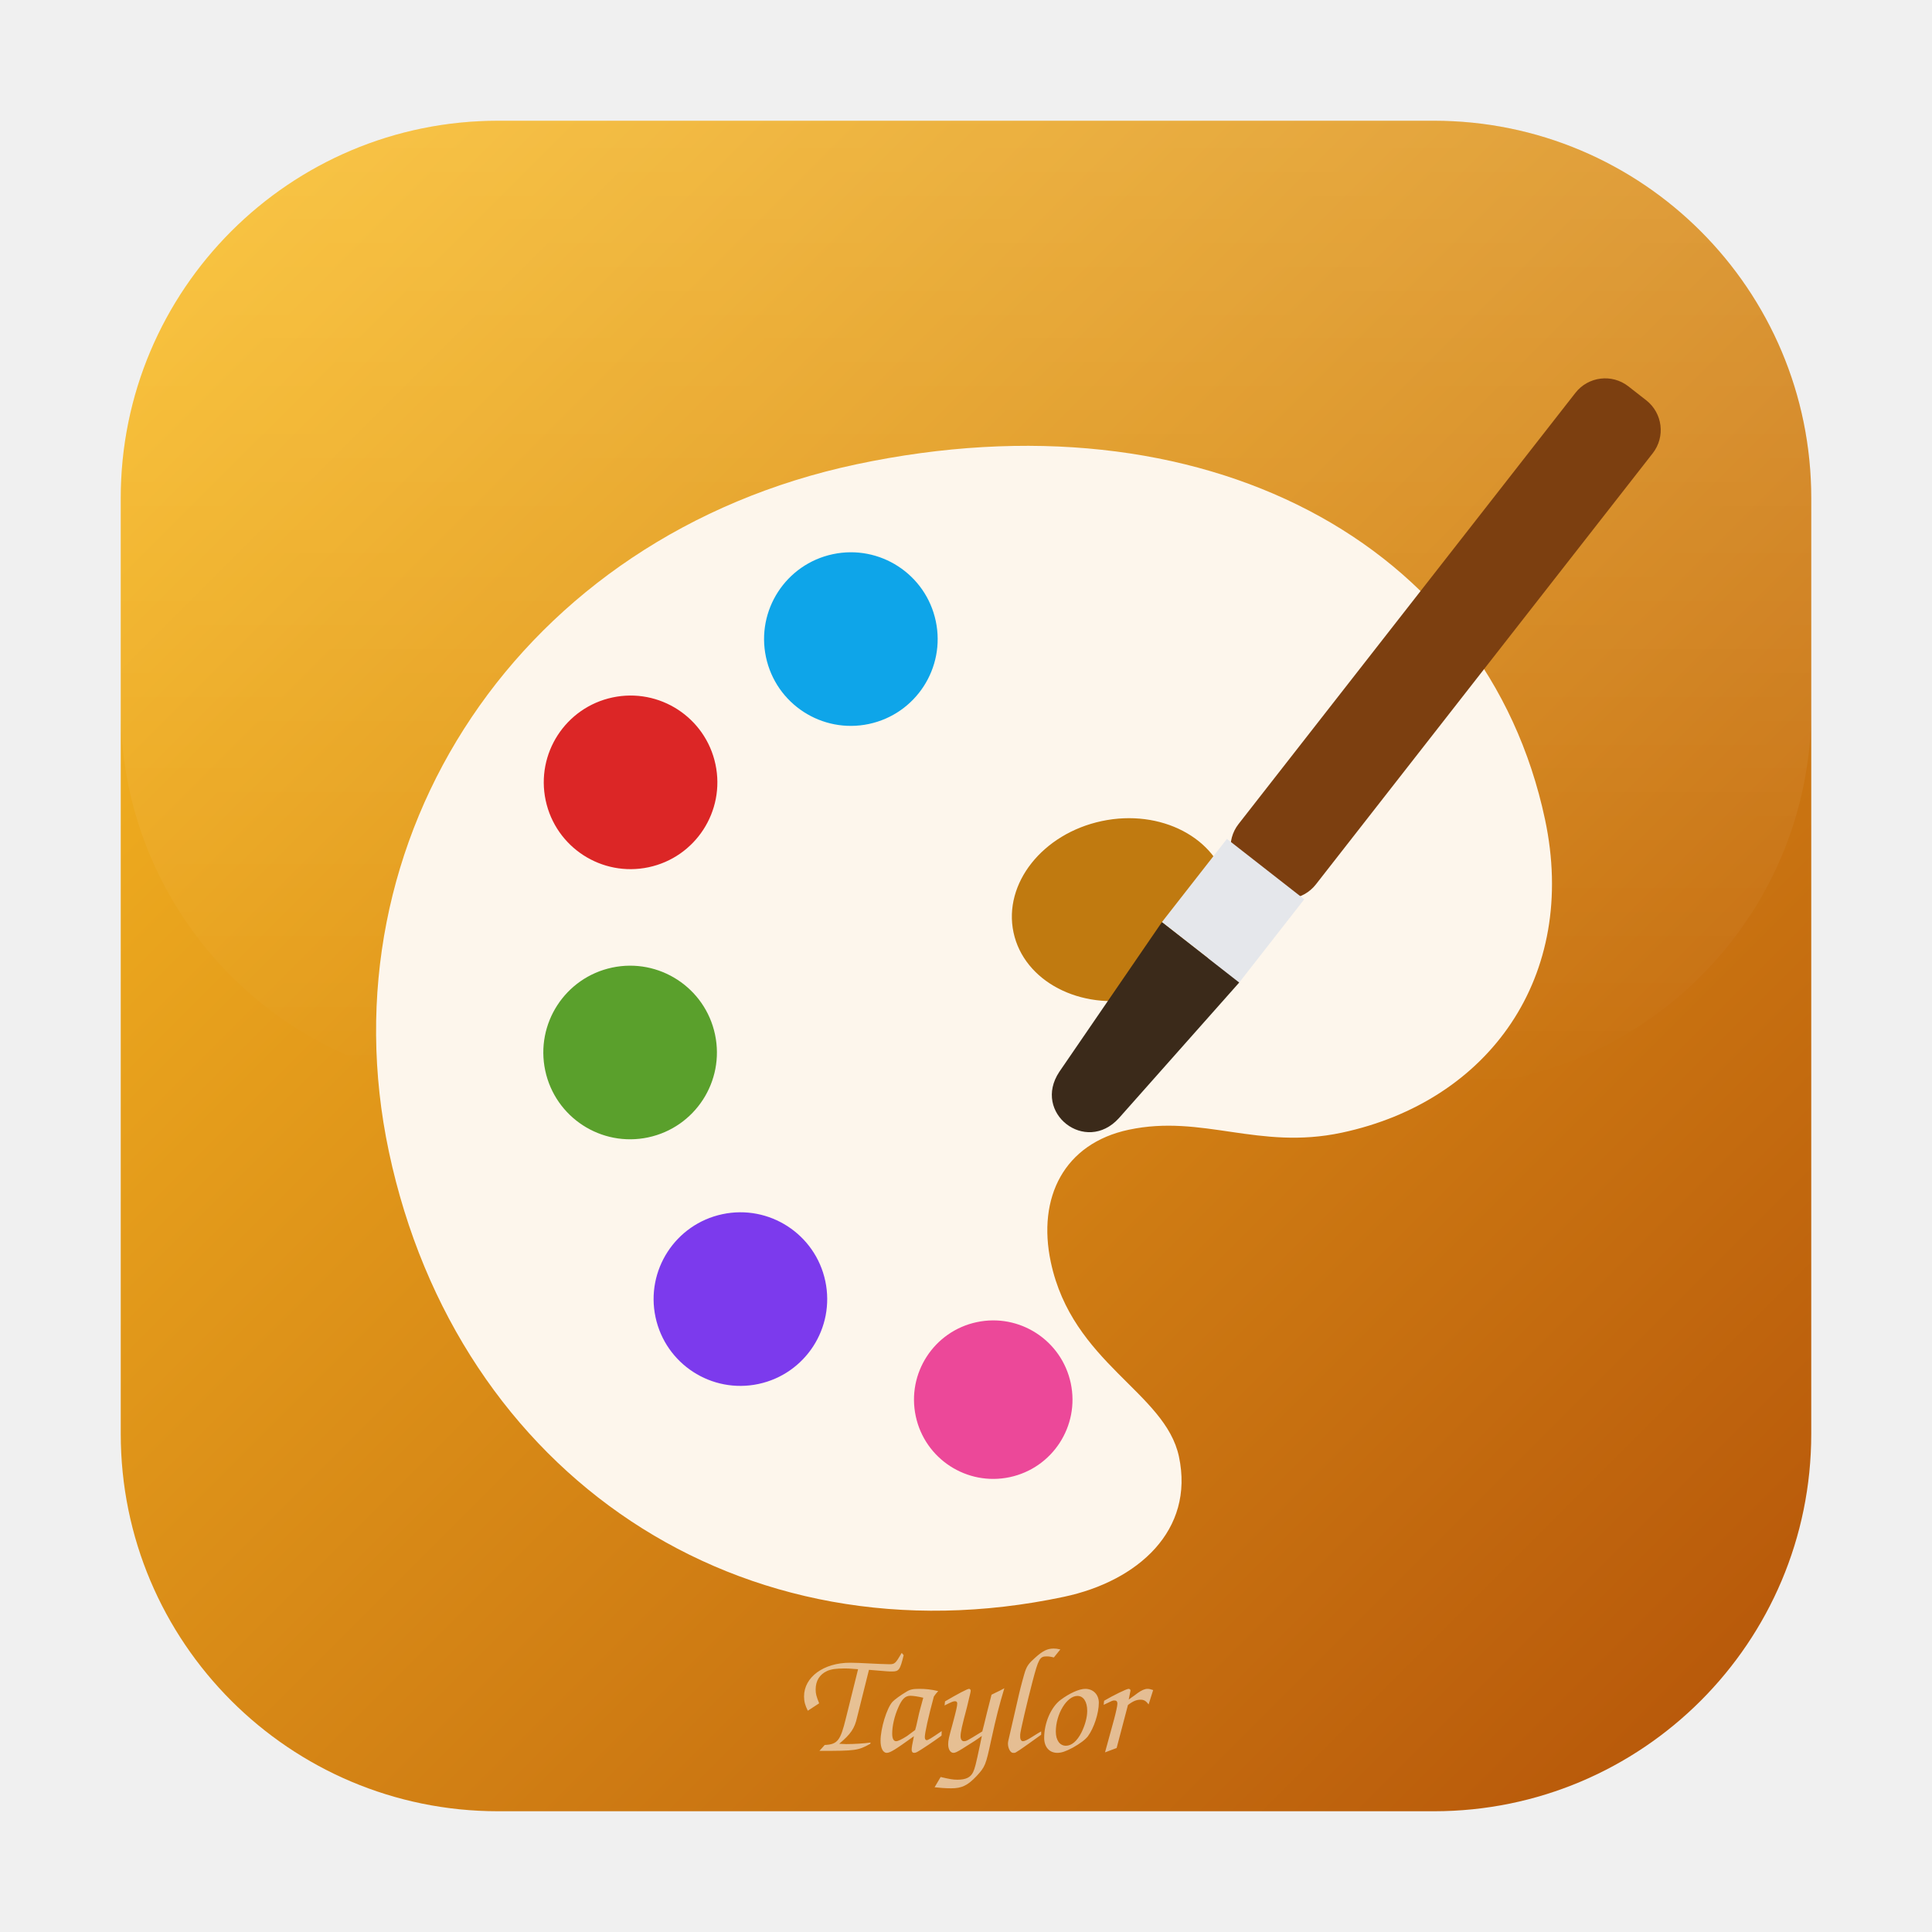
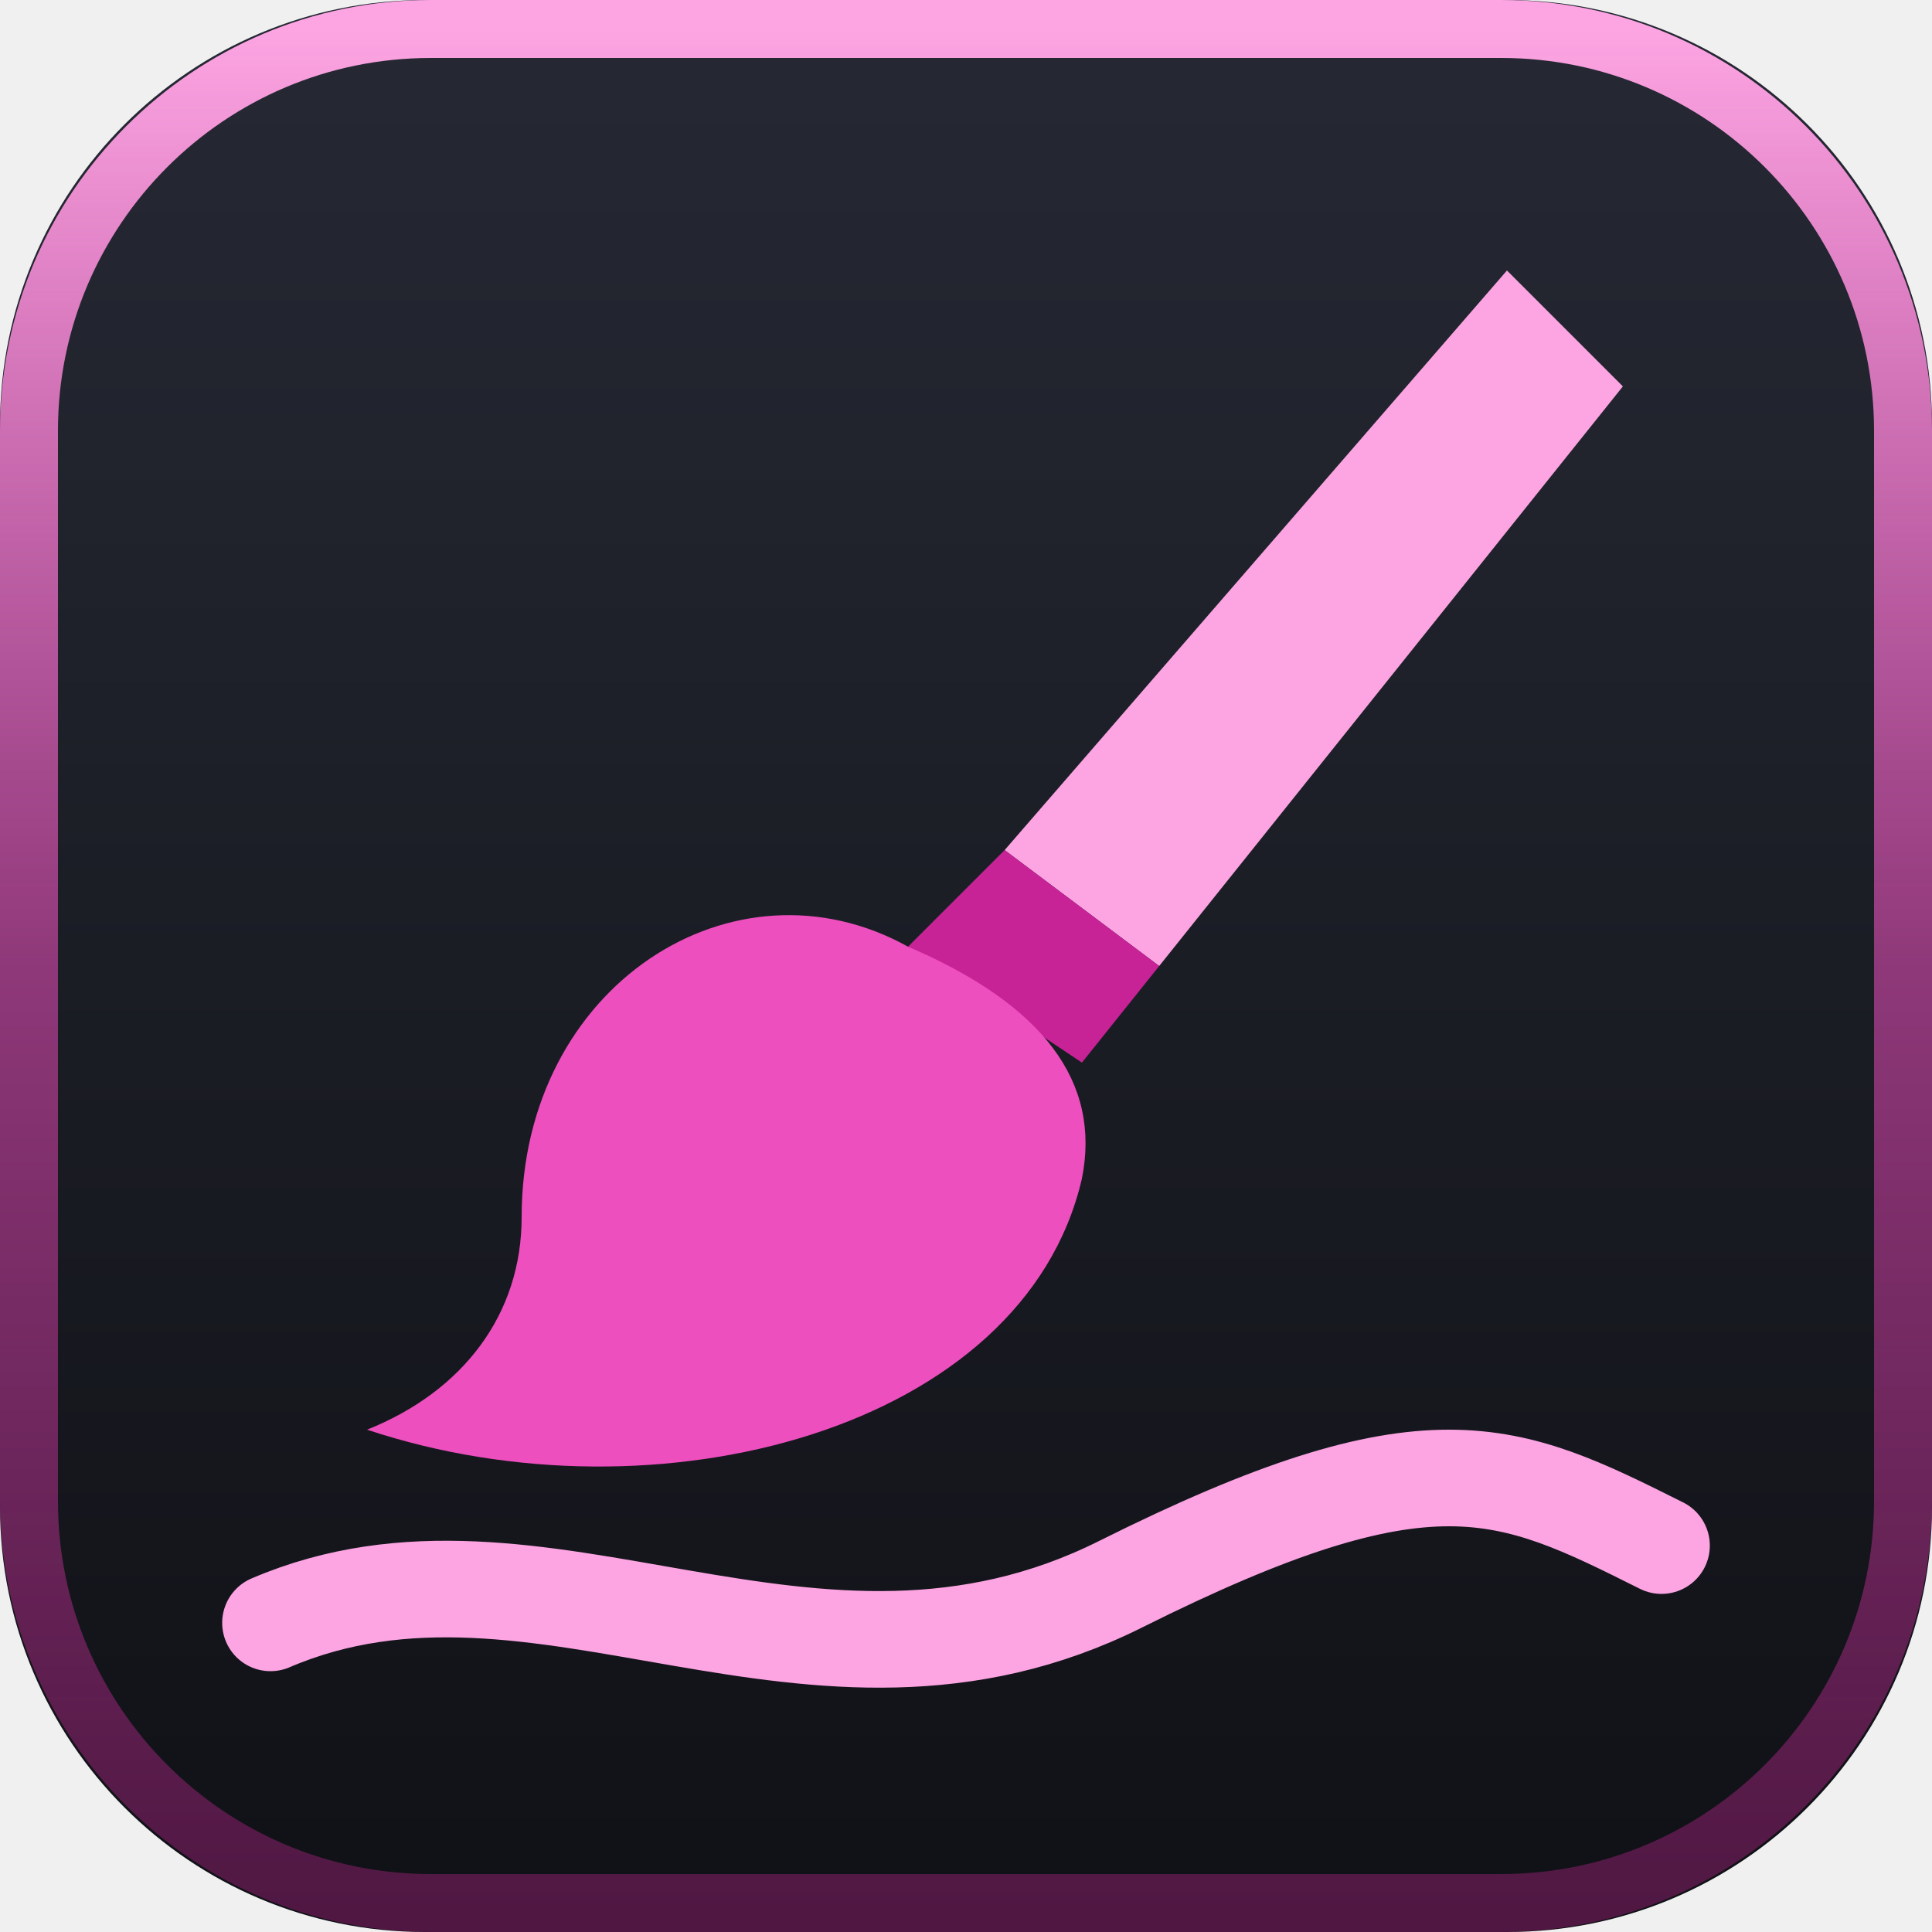
- <svg xmlns="http://www.w3.org/2000/svg" width="1024" height="1024" viewBox="0 0 1024 1024">
+ <svg xmlns="http://www.w3.org/2000/svg" viewBox="0 0 100 100" width="1024" height="1024">
  <defs>
-     <linearGradient id="bg" x1="0" y1="0" x2="1" y2="1">
-       <stop offset="0" stop-color="#fbbf24" />
-       <stop offset="1" stop-color="#b45309" />
+     <linearGradient id="g" x1="0" y1="0" x2="0" y2="1">
+       <stop offset="0" stop-color="#262934" />
+       <stop offset="1" stop-color="#101116" />
    </linearGradient>
-     <linearGradient id="sheen" x1="0" y1="0" x2="0" y2="1">
-       <stop offset="0" stop-color="#ffffff" stop-opacity="0.16" />
-       <stop offset="1" stop-color="#ffffff" stop-opacity="0" />
+     <linearGradient id="r" x1="0" y1="0" x2="0" y2="1">
+       <stop offset="0" stop-color="hsl(318 95% 82%)" />
+       <stop offset=".5" stop-color="hsl(318 82% 62%)" stop-opacity=".55" />
+       <stop offset="1" stop-color="hsl(318 70% 46%)" stop-opacity=".35" />
    </linearGradient>
  </defs>
-   <rect x="64" y="64" width="896" height="896" rx="200" fill="url(#bg)" />
-   <rect x="64" y="64" width="896" height="512" rx="200" fill="url(#sheen)" />
-   <g transform="rotate(-12 512 520)">
-     <path d="M512 240              C 700 240 830 350 830 500              C 830 585 770 640 690 640              C 645 640 620 615 580 615              C 545 615 525 640 525 675              C 525 730 570 755 570 790              C 570 830 535 850 495 850              C 320 850 194 720 194 545              C 194 375 330 240 512 240 Z" fill="#fdf6ec" />
-     <ellipse cx="600" cy="500" rx="58" ry="48" fill="#c07a10" />
-     <circle cx="360" cy="380" r="46" fill="#dc2626" />
-     <circle cx="490" cy="330" r="46" fill="#0ea5e9" />
-     <circle cx="330" cy="520" r="46" fill="#5aa02c" />
-     <circle cx="360" cy="660" r="46" fill="#7c3aed" />
-     <circle cx="480" cy="740" r="42" fill="#ec4899" />
-   </g>
-   <g transform="rotate(38 700 420)">
-     <rect x="676" y="150" width="52" height="330" rx="20" fill="#7c3f10" />
-     <rect x="676" y="470" width="52" height="56" fill="#e5e7eb" />
-     <path d="M676 526 h52 l-6 96 c-2 26 -38 26 -40 0 z" fill="#3b2a1a" />
-   </g>
-   <text x="512" y="928" font-family="Segoe Script, cursive" font-size="80" fill="#ffffff" opacity="0.55" text-anchor="middle">Taylor</text>
+   <rect width="100" height="100" rx="22" fill="url(#g)" />
+   <rect x="1.5" y="1.5" width="97" height="97" rx="20.8" fill="none" stroke="url(#r)" stroke-width="3" />
+   <path d="M78 14L84 20L60 50L52 44Z" fill="hsl(318 95% 82%)" />
+   <path d="M52 44L60 50L56 55L47 49Z" fill="hsl(318 70% 46%)" />
+   <path d="M47 49C38 44 27 51 27 63C27 68 24 72 19 74C34 79 53 74 56 61C57 56 54 52 47 49Z" fill="hsl(318 82% 62%)" />
+   <path d="M14 84C28 78 42 90 58 82S78 76 86 80" fill="none" stroke="hsl(318 95% 82%)" stroke-width="5" stroke-linecap="round" />
</svg>
